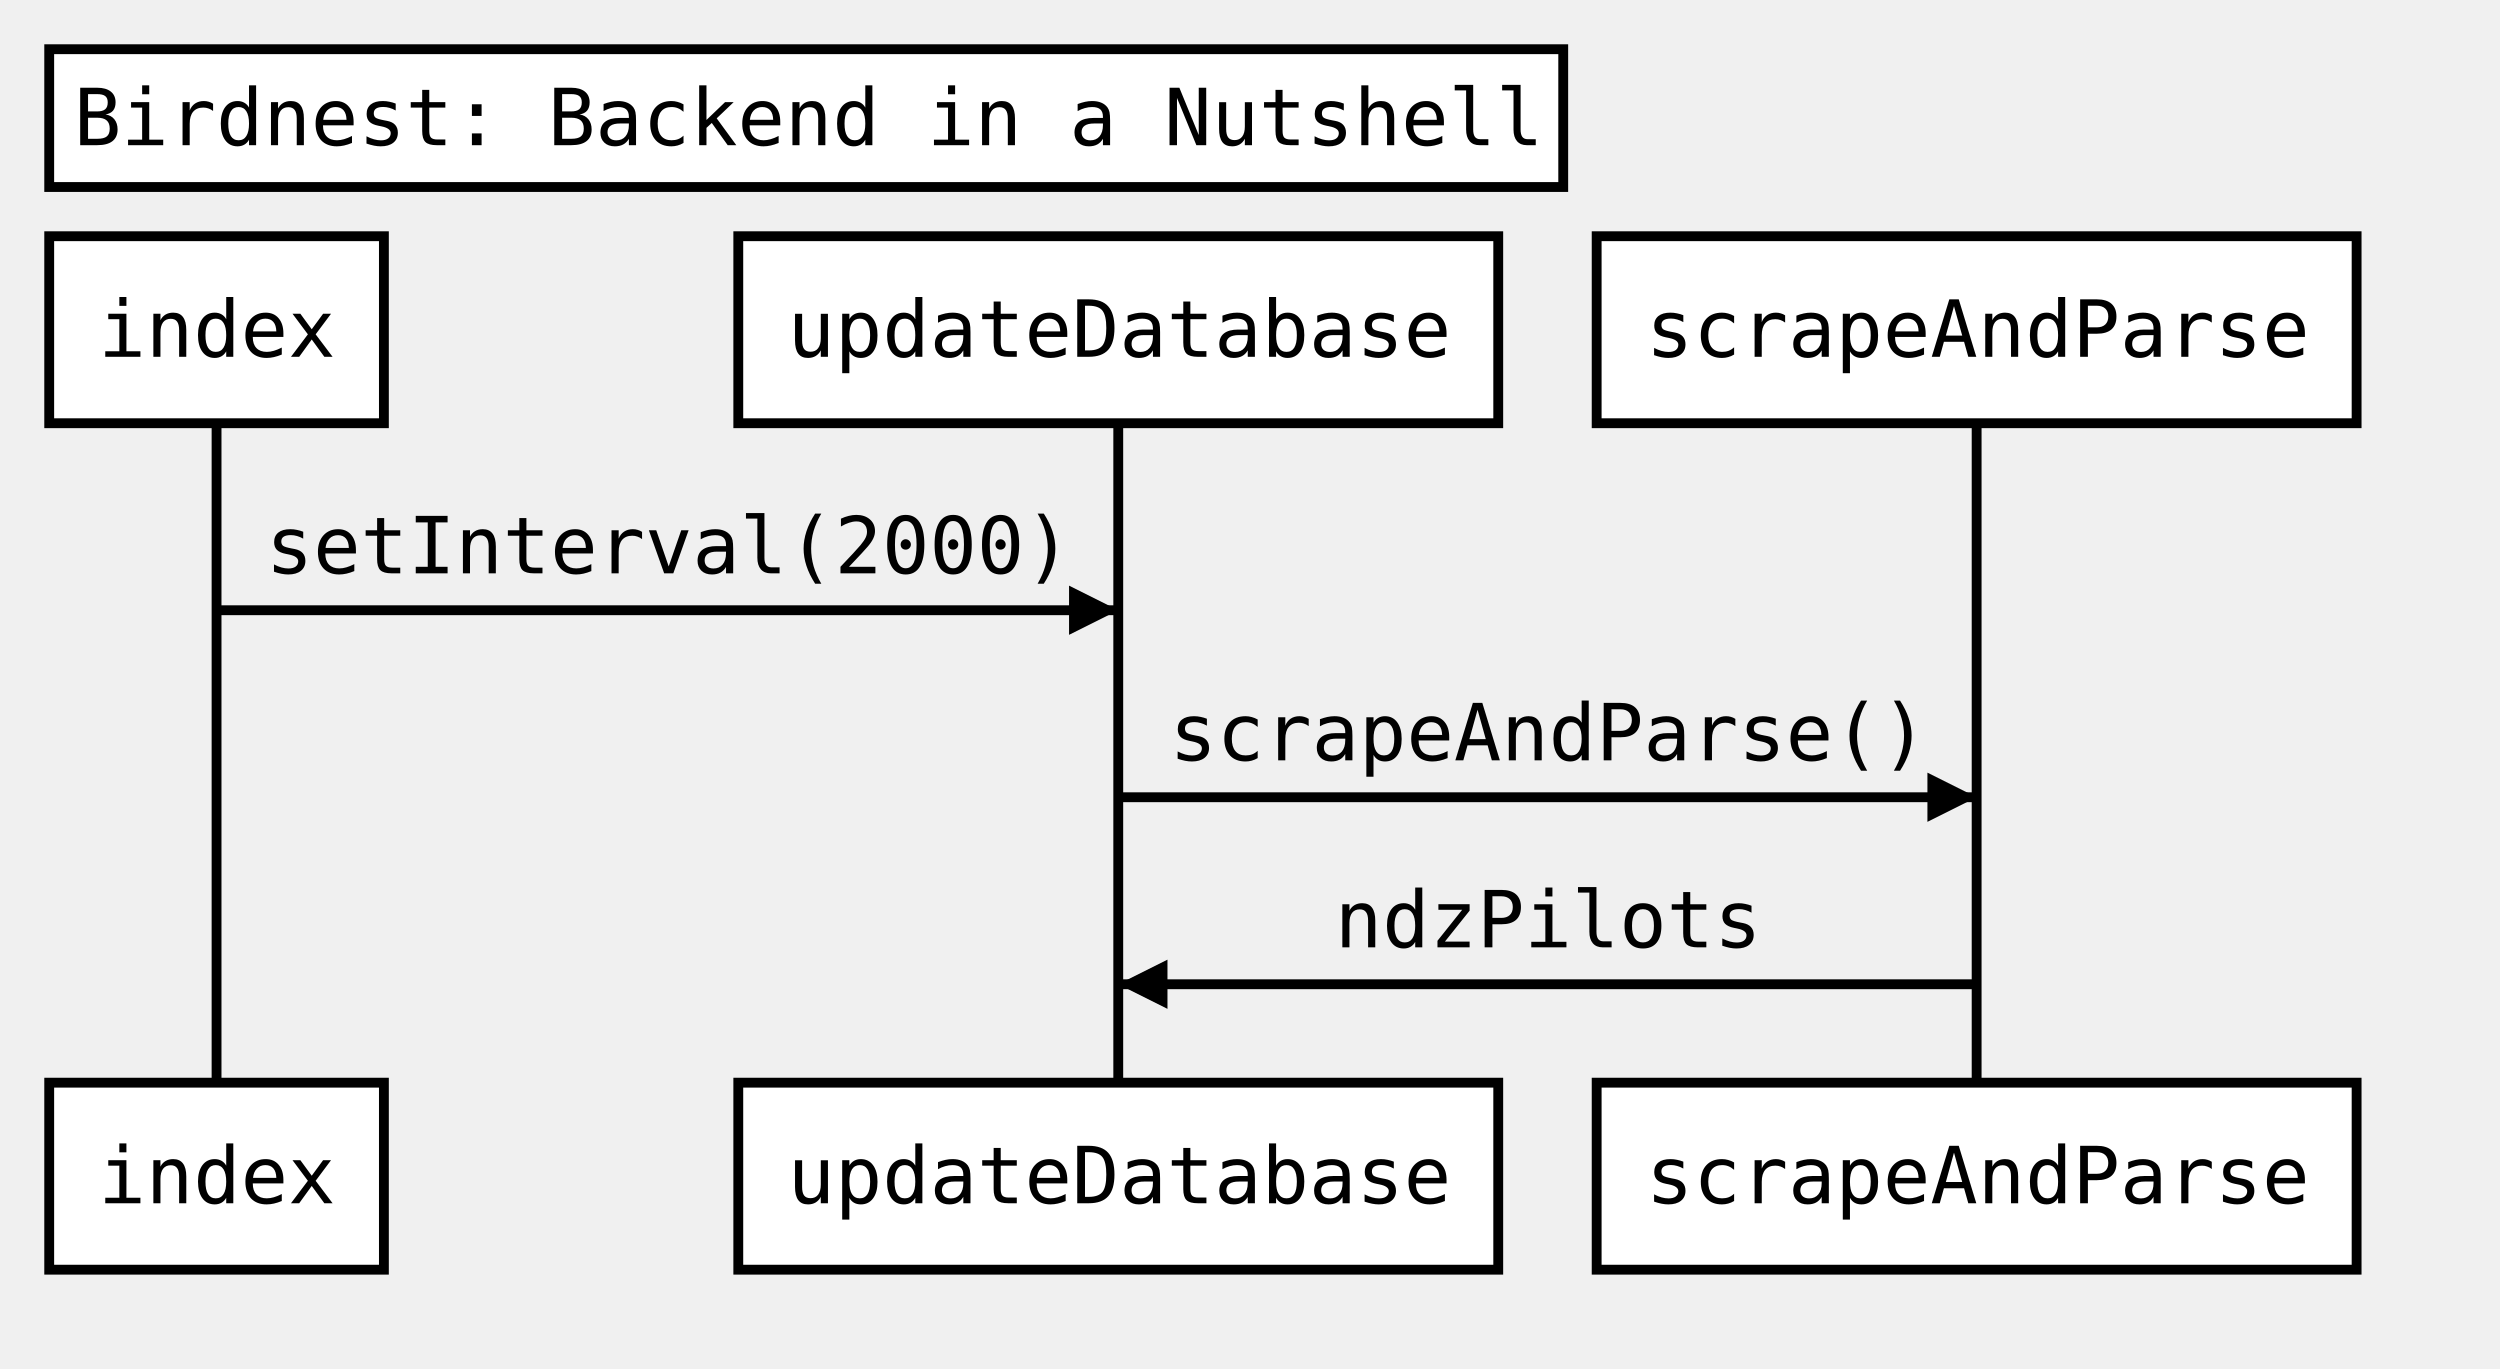
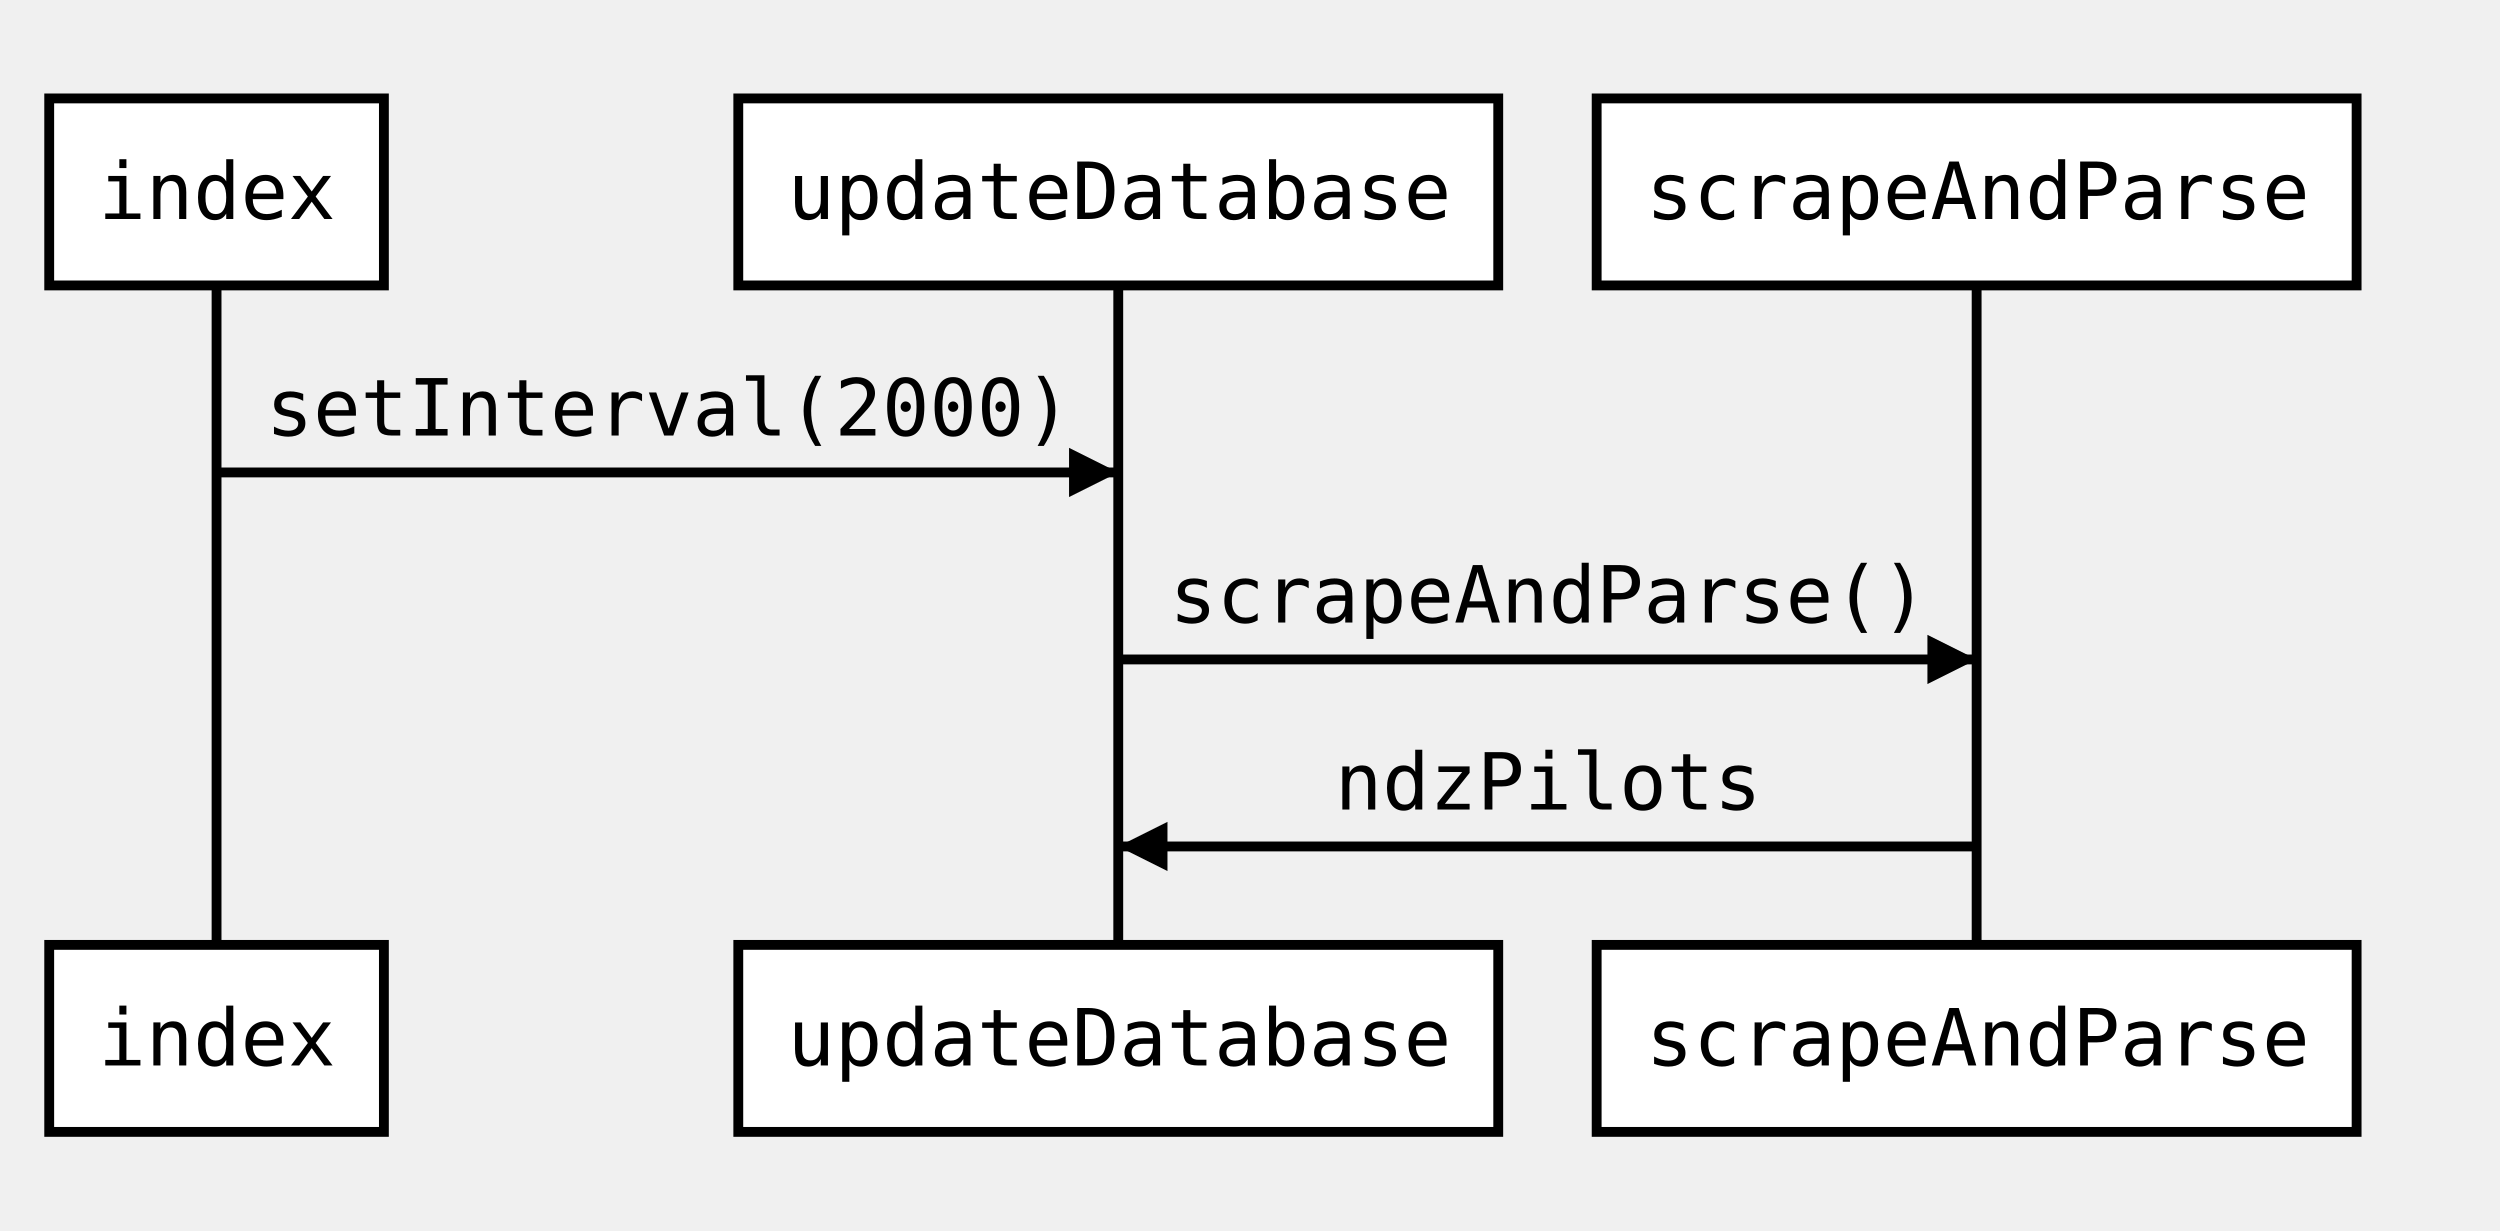
- <svg xmlns="http://www.w3.org/2000/svg" width="508" height="278">
-   <source>Title: Birdnest: Backend in a Nutshell
- index-&gt;updateDatabase: setInterval(2000)
+ <svg xmlns="http://www.w3.org/2000/svg" width="508" height="250">
+   <source>index-&gt;updateDatabase: setInterval(2000)
updateDatabase-&gt;scrapeAndParse: scrapeAndParse()
- scrapeAndParse-&gt;updateDatabase: ndzPilots</source>
+ scrapeAndParse-&gt;updateDatabase: ndzPilots
+ </source>
  <defs>
    <marker viewBox="0 0 5 5" markerWidth="5" markerHeight="5" orient="auto" refX="5" refY="2.5" id="markerArrowBlock">
      <path d="M 0 0 L 5 2.5 L 0 5 z" />
    </marker>
    <marker viewBox="0 0 9.6 16" markerWidth="4" markerHeight="16" orient="auto" refX="9.6" refY="8" id="markerArrowOpen">
      <path d="M 9.6,8 1.92,16 0,13.7 5.76,8 0,2.286 1.92,0 9.6,8 z" />
    </marker>
  </defs>
-   <g class="title">
-     <rect x="10" y="10" width="307.648" height="28" stroke="#000000" fill="#ffffff" style="stroke-width: 2;" />
-     <text x="15" y="29.5" style="font-size: 16px; font-family: &quot;Andale Mono&quot;, monospace;">
-       <tspan x="15">Birdnest: Backend in a Nutshell</tspan>
-     </text>
-   </g>
+   <g class="title" />
  <g class="actor">
-     <rect x="10" y="48" width="68.008" height="38" stroke="#000000" fill="#ffffff" style="stroke-width: 2;" />
-     <text x="20" y="72.5" style="font-size: 16px; font-family: &quot;Andale Mono&quot;, monospace;">
+     <rect x="10" y="20" width="68.008" height="38" stroke="#000000" fill="#ffffff" style="stroke-width: 2;" />
+     <text x="20" y="44.5" style="font-size: 16px; font-family: &quot;Andale Mono&quot;, monospace;">
      <tspan x="20">index</tspan>
    </text>
  </g>
  <g class="actor">
-     <rect x="10" y="220" width="68.008" height="38" stroke="#000000" fill="#ffffff" style="stroke-width: 2;" />
-     <text x="20" y="244.5" style="font-size: 16px; font-family: &quot;Andale Mono&quot;, monospace;">
+     <rect x="10" y="192" width="68.008" height="38" stroke="#000000" fill="#ffffff" style="stroke-width: 2;" />
+     <text x="20" y="216.5" style="font-size: 16px; font-family: &quot;Andale Mono&quot;, monospace;">
      <tspan x="20">index</tspan>
    </text>
  </g>
-   <line x1="44.004" x2="44.004" y1="86" y2="220" stroke="#000000" fill="none" style="stroke-width: 2;" />
+   <line x1="44.004" x2="44.004" y1="58" y2="192" stroke="#000000" fill="none" style="stroke-width: 2;" />
  <g class="actor">
-     <rect x="150.02" y="48" width="154.422" height="38" stroke="#000000" fill="#ffffff" style="stroke-width: 2;" />
-     <text x="160.02" y="72.5" style="font-size: 16px; font-family: &quot;Andale Mono&quot;, monospace;">
+     <rect x="150.02" y="20" width="154.422" height="38" stroke="#000000" fill="#ffffff" style="stroke-width: 2;" />
+     <text x="160.02" y="44.5" style="font-size: 16px; font-family: &quot;Andale Mono&quot;, monospace;">
      <tspan x="160.02">updateDatabase</tspan>
    </text>
  </g>
  <g class="actor">
-     <rect x="150.02" y="220" width="154.422" height="38" stroke="#000000" fill="#ffffff" style="stroke-width: 2;" />
-     <text x="160.02" y="244.5" style="font-size: 16px; font-family: &quot;Andale Mono&quot;, monospace;">
+     <rect x="150.02" y="192" width="154.422" height="38" stroke="#000000" fill="#ffffff" style="stroke-width: 2;" />
+     <text x="160.02" y="216.5" style="font-size: 16px; font-family: &quot;Andale Mono&quot;, monospace;">
      <tspan x="160.02">updateDatabase</tspan>
    </text>
  </g>
-   <line x1="227.23" x2="227.23" y1="86" y2="220" stroke="#000000" fill="none" style="stroke-width: 2;" />
+   <line x1="227.23" x2="227.23" y1="58" y2="192" stroke="#000000" fill="none" style="stroke-width: 2;" />
  <g class="actor">
-     <rect x="324.441" y="48" width="154.422" height="38" stroke="#000000" fill="#ffffff" style="stroke-width: 2;" />
-     <text x="334.441" y="72.5" style="font-size: 16px; font-family: &quot;Andale Mono&quot;, monospace;">
+     <rect x="324.441" y="20" width="154.422" height="38" stroke="#000000" fill="#ffffff" style="stroke-width: 2;" />
+     <text x="334.441" y="44.5" style="font-size: 16px; font-family: &quot;Andale Mono&quot;, monospace;">
      <tspan x="334.441">scrapeAndParse</tspan>
    </text>
  </g>
  <g class="actor">
-     <rect x="324.441" y="220" width="154.422" height="38" stroke="#000000" fill="#ffffff" style="stroke-width: 2;" />
-     <text x="334.441" y="244.5" style="font-size: 16px; font-family: &quot;Andale Mono&quot;, monospace;">
+     <rect x="324.441" y="192" width="154.422" height="38" stroke="#000000" fill="#ffffff" style="stroke-width: 2;" />
+     <text x="334.441" y="216.5" style="font-size: 16px; font-family: &quot;Andale Mono&quot;, monospace;">
      <tspan x="334.441">scrapeAndParse</tspan>
    </text>
  </g>
-   <line x1="401.652" x2="401.652" y1="86" y2="220" stroke="#000000" fill="none" style="stroke-width: 2;" />
+   <line x1="401.652" x2="401.652" y1="58" y2="192" stroke="#000000" fill="none" style="stroke-width: 2;" />
  <g class="signal">
-     <text x="54.004" y="116.5" style="font-size: 16px; font-family: &quot;Andale Mono&quot;, monospace;">
+     <text x="54.004" y="88.5" style="font-size: 16px; font-family: &quot;Andale Mono&quot;, monospace;">
      <tspan x="54.004">setInterval(2000)</tspan>
    </text>
-     <line x1="44.004" x2="227.23" y1="124" y2="124" stroke="#000000" fill="none" style="stroke-width: 2; marker-end: url(&quot;#markerArrowBlock&quot;);" />
+     <line x1="44.004" x2="227.23" y1="96" y2="96" stroke="#000000" fill="none" style="stroke-width: 2; marker-end: url(&quot;#markerArrowBlock&quot;);" />
  </g>
  <g class="signal">
-     <text x="237.629" y="154.5" style="font-size: 16px; font-family: &quot;Andale Mono&quot;, monospace;">
+     <text x="237.629" y="126.5" style="font-size: 16px; font-family: &quot;Andale Mono&quot;, monospace;">
      <tspan x="237.629">scrapeAndParse()</tspan>
    </text>
-     <line x1="227.23" x2="401.652" y1="162" y2="162" stroke="#000000" fill="none" style="stroke-width: 2; marker-end: url(&quot;#markerArrowBlock&quot;);" />
+     <line x1="227.23" x2="401.652" y1="134" y2="134" stroke="#000000" fill="none" style="stroke-width: 2; marker-end: url(&quot;#markerArrowBlock&quot;);" />
  </g>
  <g class="signal">
-     <text x="271.234" y="192.5" style="font-size: 16px; font-family: &quot;Andale Mono&quot;, monospace;">
+     <text x="271.234" y="164.5" style="font-size: 16px; font-family: &quot;Andale Mono&quot;, monospace;">
      <tspan x="271.234">ndzPilots</tspan>
    </text>
-     <line x1="401.652" x2="227.23" y1="200" y2="200" stroke="#000000" fill="none" style="stroke-width: 2; marker-end: url(&quot;#markerArrowBlock&quot;);" />
+     <line x1="401.652" x2="227.23" y1="172" y2="172" stroke="#000000" fill="none" style="stroke-width: 2; marker-end: url(&quot;#markerArrowBlock&quot;);" />
  </g>
</svg>
